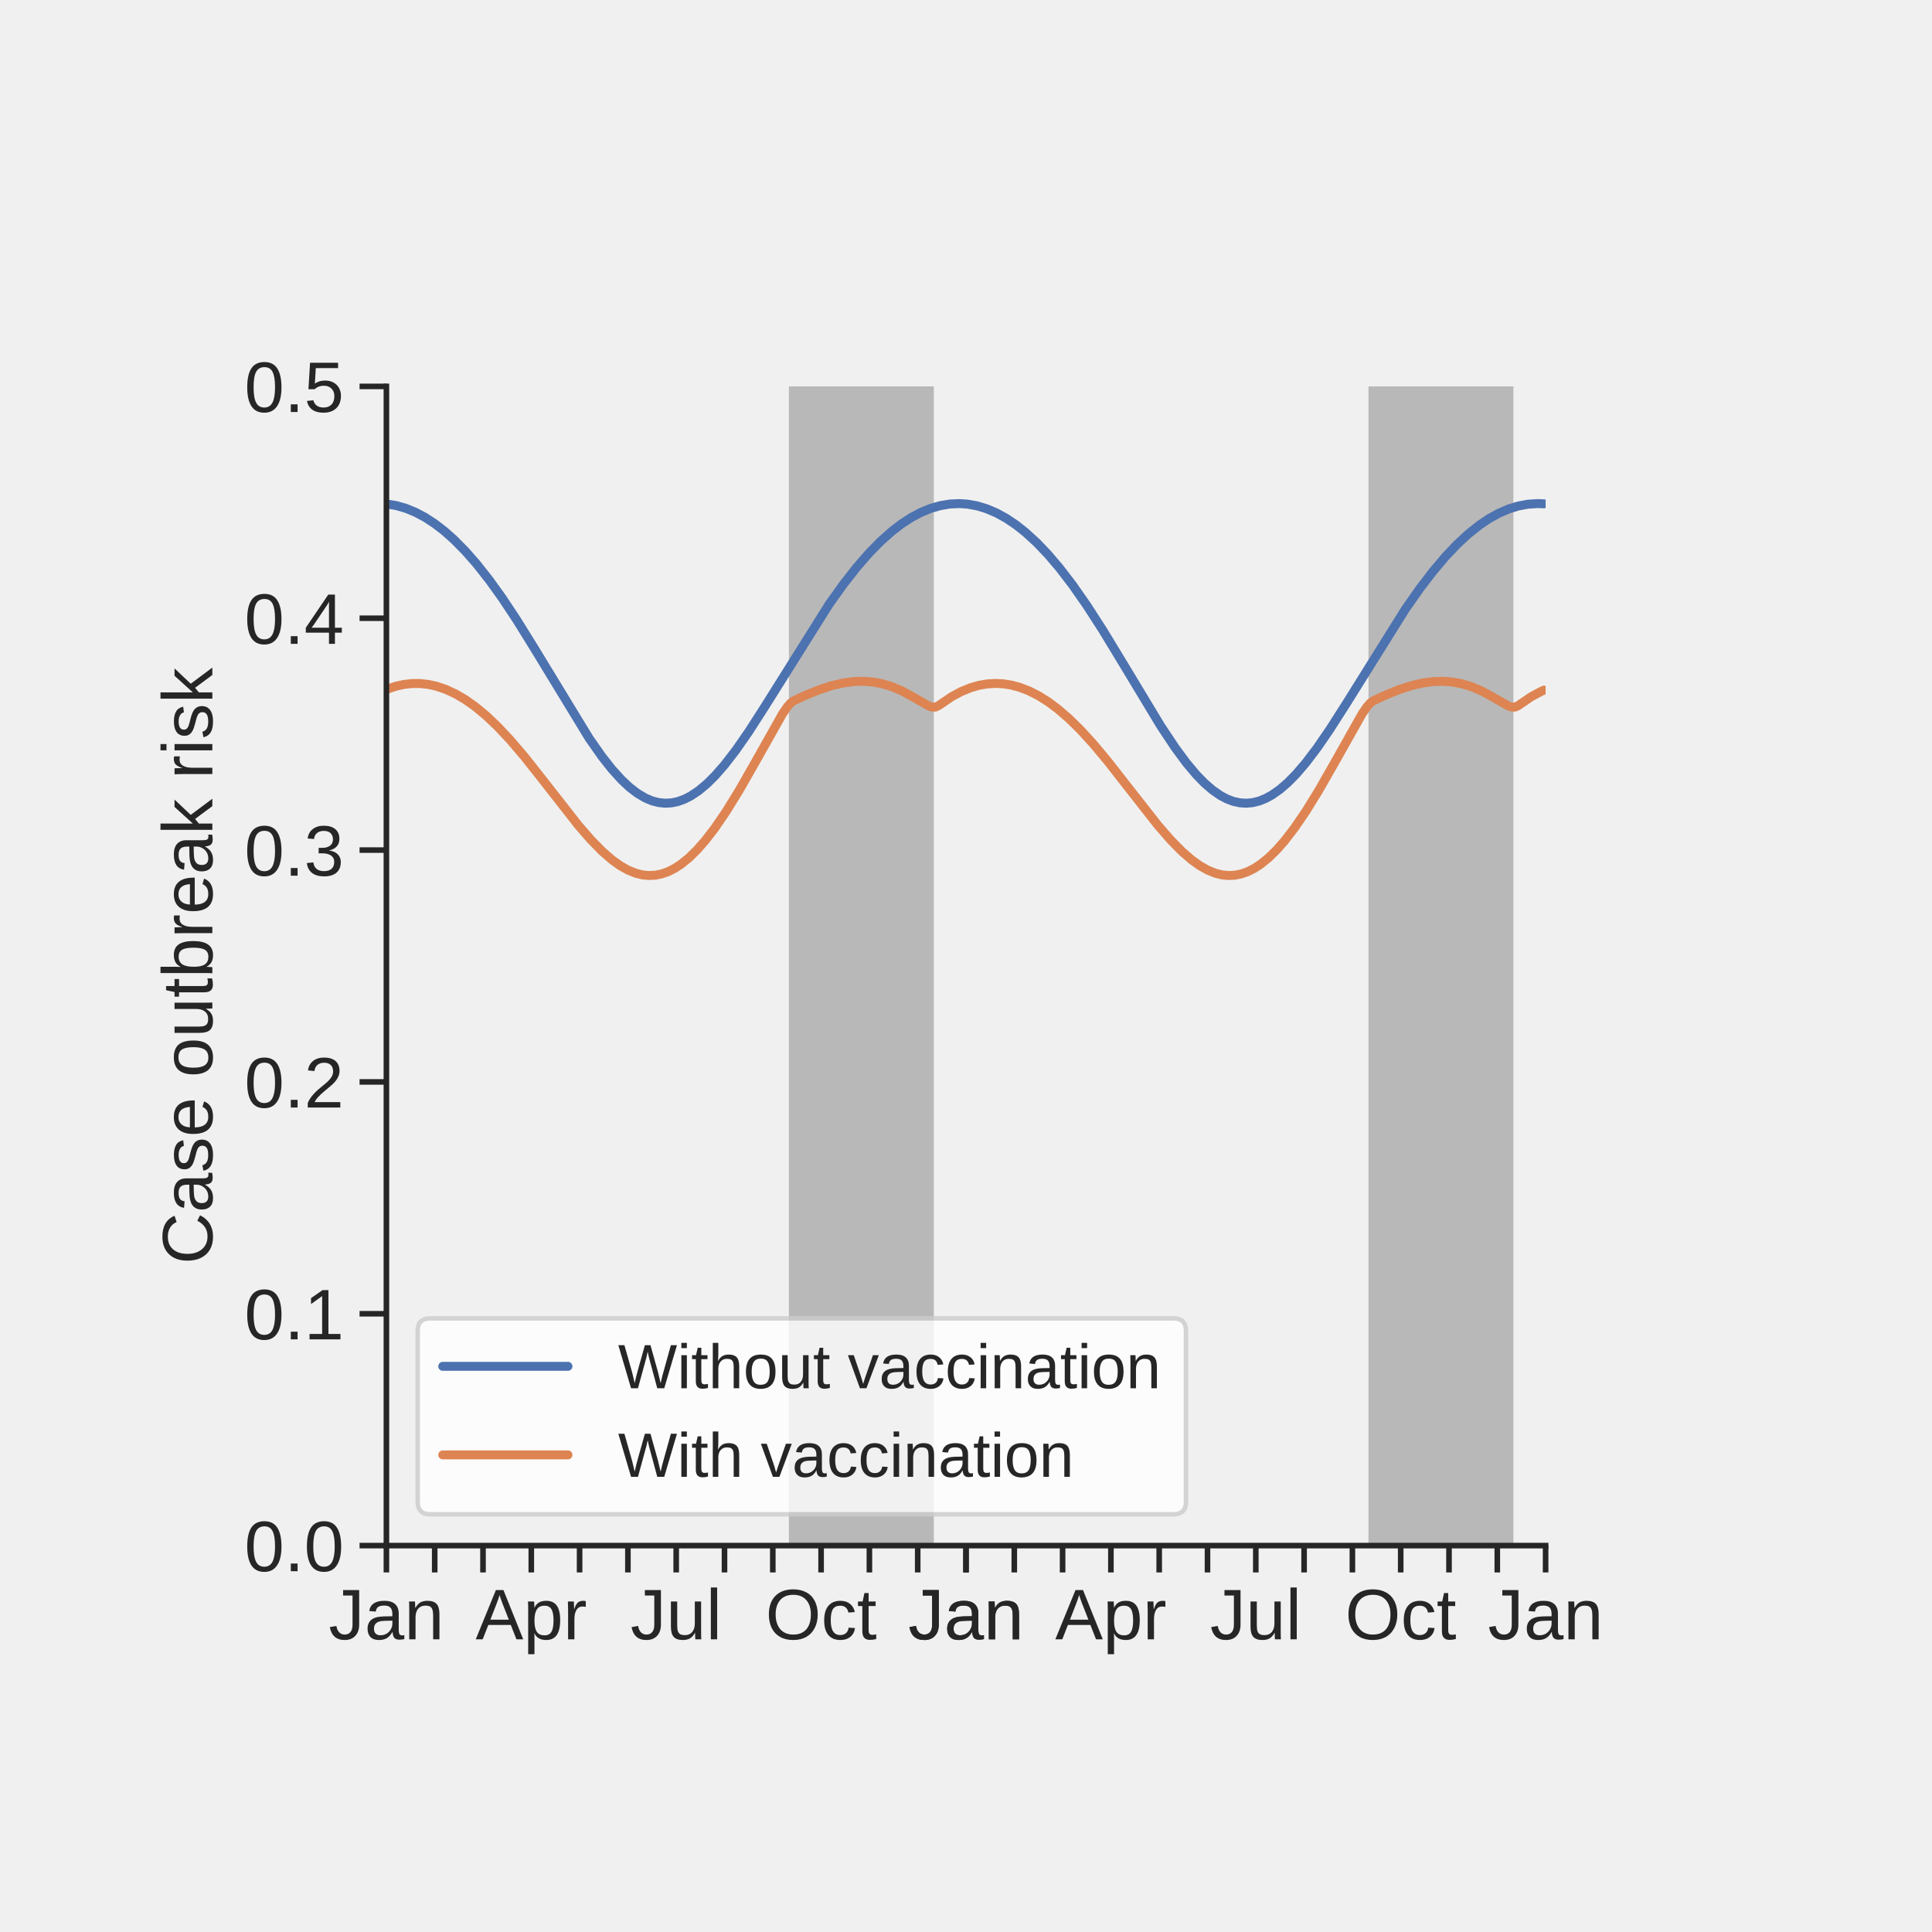
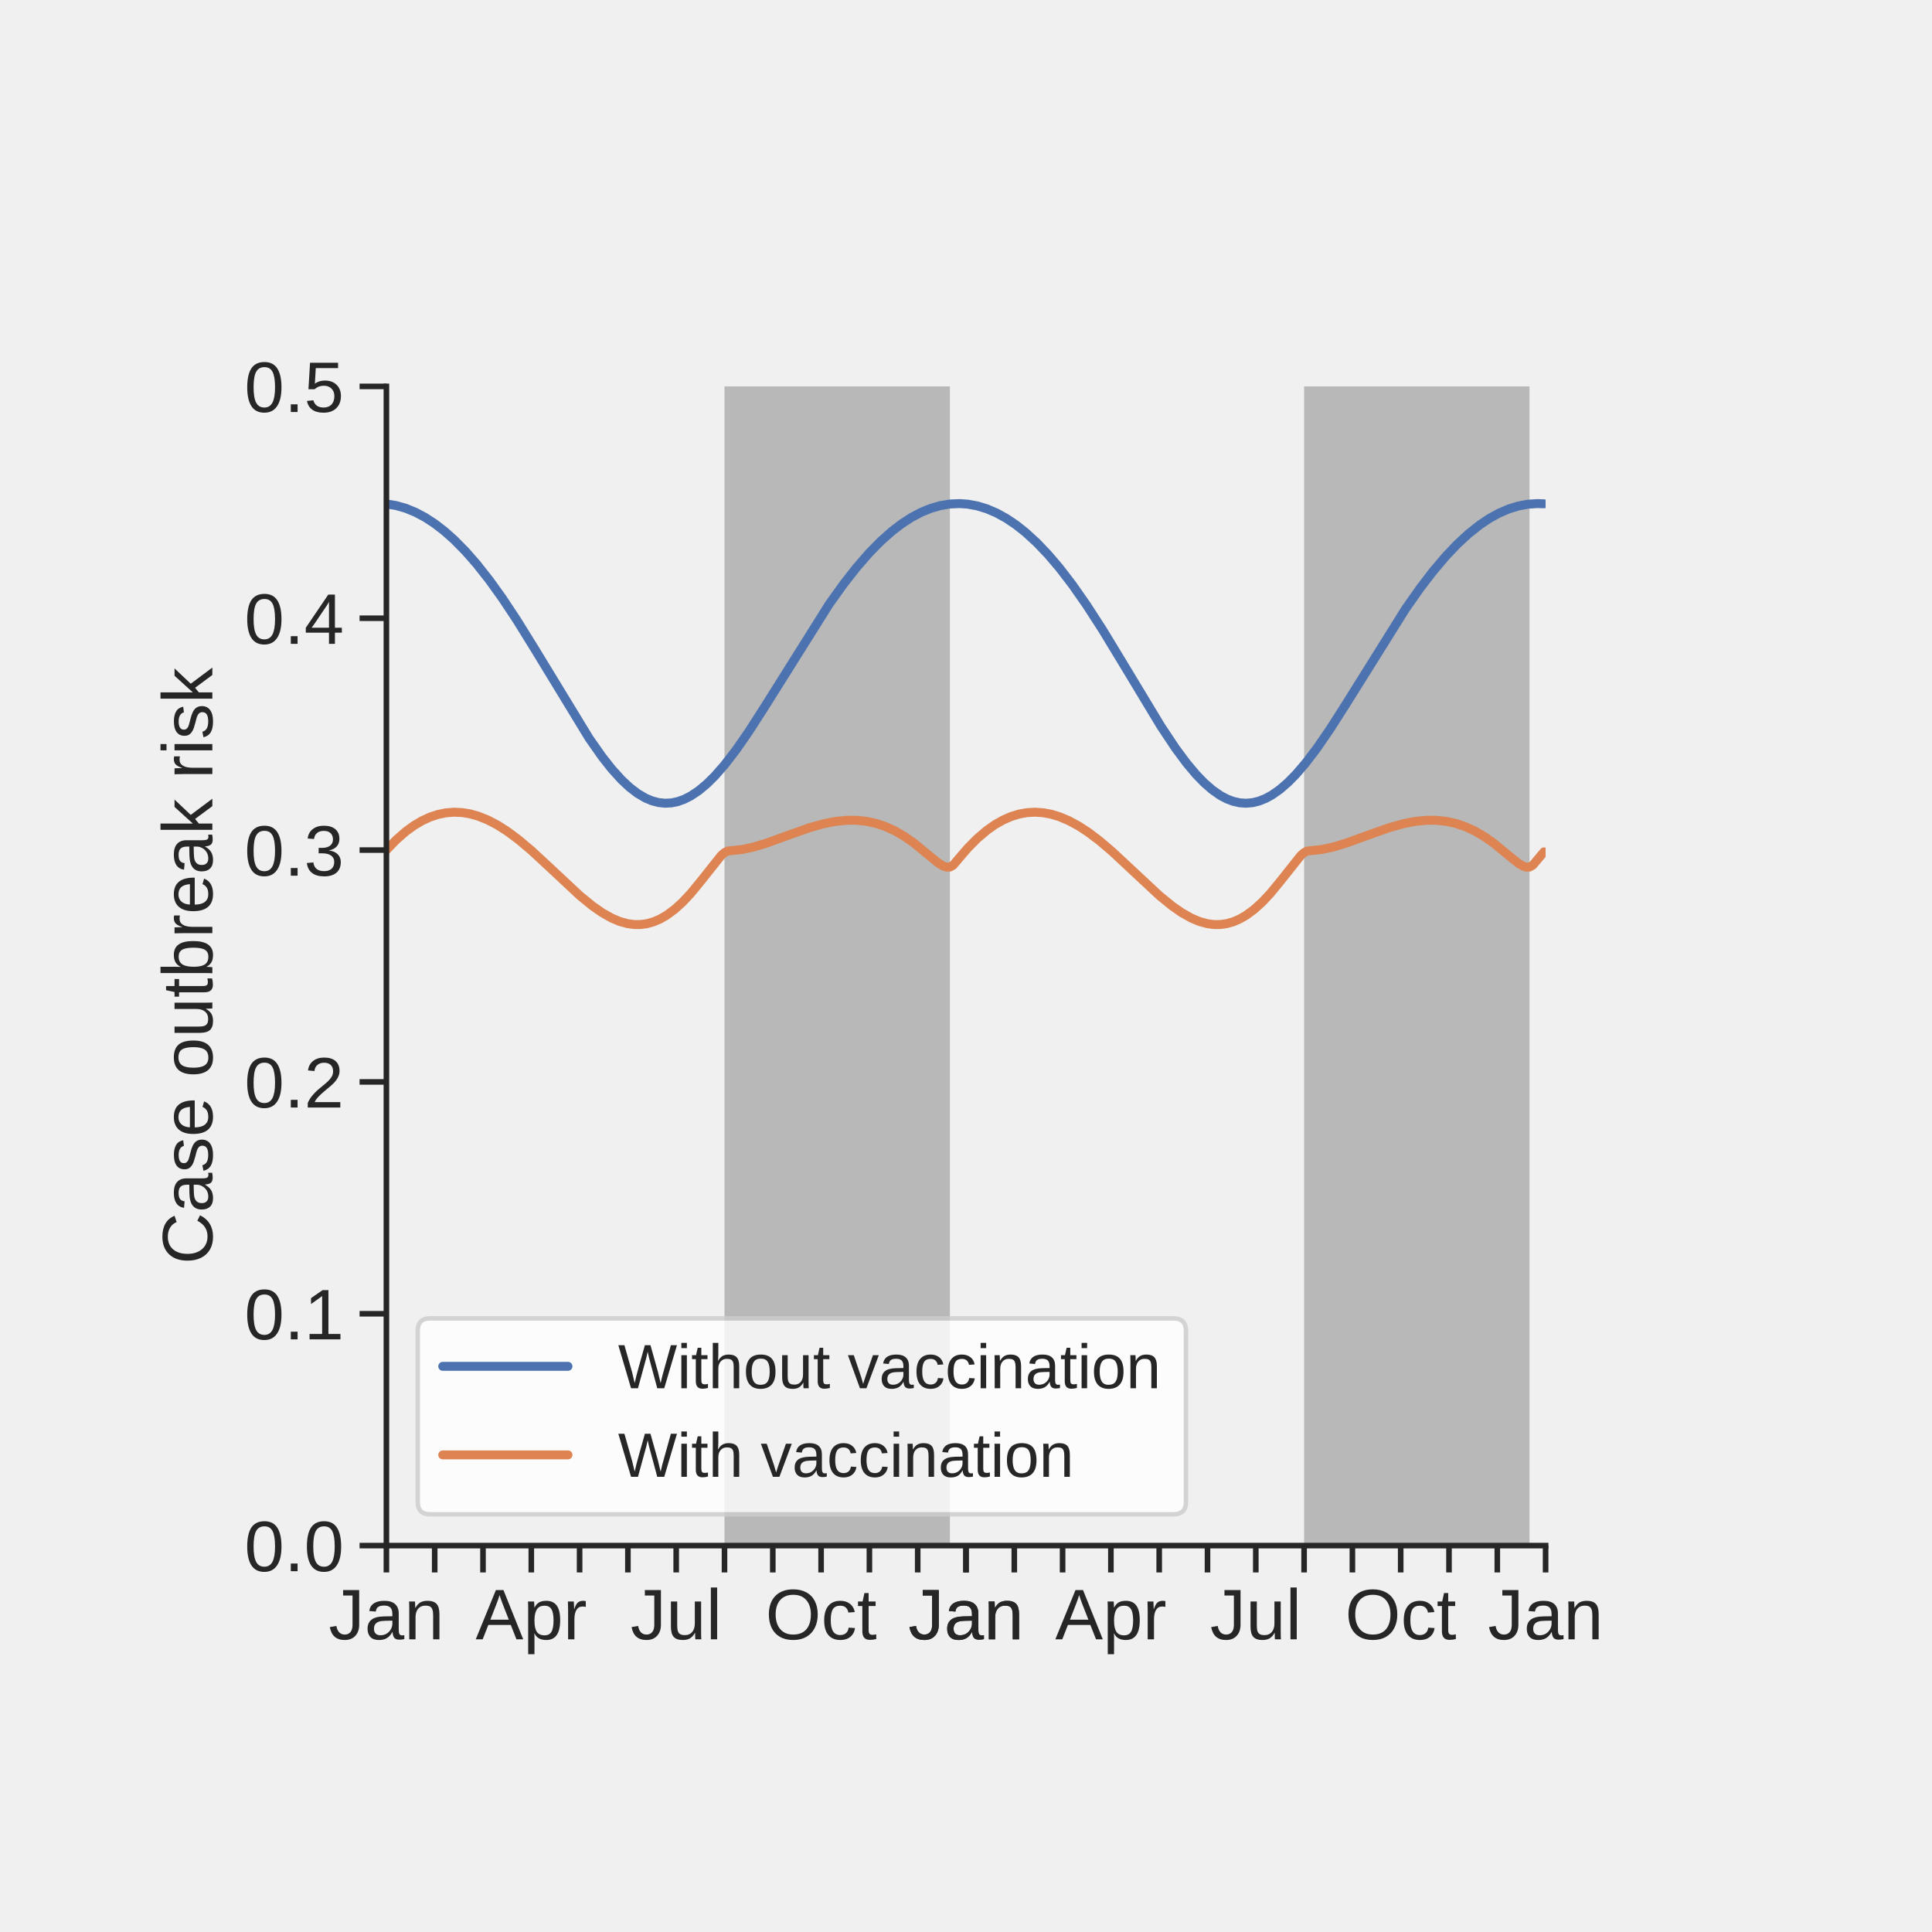
<svg xmlns="http://www.w3.org/2000/svg" xmlns:xlink="http://www.w3.org/1999/xlink" width="432pt" height="432pt" viewBox="0 0 432 432" version="1.1">
  <defs>
    <style type="text/css">*{stroke-linejoin: round; stroke-linecap: butt}</style>
  </defs>
  <g id="figure_1">
    <g id="patch_1">
      <path d="M 0 432  L 432 432  L 432 0  L 0 0  L 0 432  z " style="fill: none" />
    </g>
    <g id="axes_1">
      <g id="patch_2">
        <path d="M 86.4 345.6  L 345.6 345.6  L 345.6 86.4  L 86.4 86.4  L 86.4 345.6  z " style="fill: none" />
      </g>
      <g id="matplotlib.axis_1">
        <g id="xtick_1">
          <g id="line2d_1">
            <defs>
-               <path id="m450a37a743" d="M 0 0  L 0 6  " style="stroke: #262626; stroke-width: 1.25" />
+               <path id="mc09d798ca4" d="M 0 0  L 0 6  " style="stroke: #262626; stroke-width: 1.25" />
            </defs>
            <g>
-               <use xlink:href="#m450a37a743" x="86.4" y="345.6" style="fill: #262626; stroke: #262626; stroke-width: 1.25" />
+               <use xlink:href="#mc09d798ca4" x="86.4" y="345.6" style="fill: #262626; stroke: #262626; stroke-width: 1.25" />
            </g>
          </g>
          <g id="text_1">
            <text style="fill: #262626; font: 16px 'Arial', 'DejaVu Sans', 'Liberation Sans', 'Bitstream Vera Sans', sans-serif; text-anchor: middle" x="86.4" y="366.553" transform="rotate(-0 86.4 366.5525)">Jan</text>
          </g>
        </g>
        <g id="xtick_2">
          <g id="line2d_2">
            <g>
-               <use xlink:href="#m450a37a743" x="97.2" y="345.6" style="fill: #262626; stroke: #262626; stroke-width: 1.25" />
+               <use xlink:href="#mc09d798ca4" x="97.2" y="345.6" style="fill: #262626; stroke: #262626; stroke-width: 1.25" />
            </g>
          </g>
        </g>
        <g id="xtick_3">
          <g id="line2d_3">
            <g>
-               <use xlink:href="#m450a37a743" x="108" y="345.6" style="fill: #262626; stroke: #262626; stroke-width: 1.25" />
+               <use xlink:href="#mc09d798ca4" x="108" y="345.6" style="fill: #262626; stroke: #262626; stroke-width: 1.25" />
            </g>
          </g>
        </g>
        <g id="xtick_4">
          <g id="line2d_4">
            <g>
-               <use xlink:href="#m450a37a743" x="118.8" y="345.6" style="fill: #262626; stroke: #262626; stroke-width: 1.25" />
+               <use xlink:href="#mc09d798ca4" x="118.8" y="345.6" style="fill: #262626; stroke: #262626; stroke-width: 1.25" />
            </g>
          </g>
          <g id="text_2">
            <text style="fill: #262626; font: 16px 'Arial', 'DejaVu Sans', 'Liberation Sans', 'Bitstream Vera Sans', sans-serif; text-anchor: middle" x="118.8" y="366.553" transform="rotate(-0 118.8 366.5525)">Apr</text>
          </g>
        </g>
        <g id="xtick_5">
          <g id="line2d_5">
            <g>
-               <use xlink:href="#m450a37a743" x="129.6" y="345.6" style="fill: #262626; stroke: #262626; stroke-width: 1.25" />
+               <use xlink:href="#mc09d798ca4" x="129.6" y="345.6" style="fill: #262626; stroke: #262626; stroke-width: 1.25" />
            </g>
          </g>
        </g>
        <g id="xtick_6">
          <g id="line2d_6">
            <g>
-               <use xlink:href="#m450a37a743" x="140.4" y="345.6" style="fill: #262626; stroke: #262626; stroke-width: 1.25" />
+               <use xlink:href="#mc09d798ca4" x="140.4" y="345.6" style="fill: #262626; stroke: #262626; stroke-width: 1.25" />
            </g>
          </g>
        </g>
        <g id="xtick_7">
          <g id="line2d_7">
            <g>
-               <use xlink:href="#m450a37a743" x="151.2" y="345.6" style="fill: #262626; stroke: #262626; stroke-width: 1.25" />
+               <use xlink:href="#mc09d798ca4" x="151.2" y="345.6" style="fill: #262626; stroke: #262626; stroke-width: 1.25" />
            </g>
          </g>
          <g id="text_3">
            <text style="fill: #262626; font: 16px 'Arial', 'DejaVu Sans', 'Liberation Sans', 'Bitstream Vera Sans', sans-serif; text-anchor: middle" x="151.2" y="366.553" transform="rotate(-0 151.2 366.5525)">Jul</text>
          </g>
        </g>
        <g id="xtick_8">
          <g id="line2d_8">
            <g>
-               <use xlink:href="#m450a37a743" x="162" y="345.6" style="fill: #262626; stroke: #262626; stroke-width: 1.25" />
+               <use xlink:href="#mc09d798ca4" x="162" y="345.6" style="fill: #262626; stroke: #262626; stroke-width: 1.25" />
            </g>
          </g>
        </g>
        <g id="xtick_9">
          <g id="line2d_9">
            <g>
-               <use xlink:href="#m450a37a743" x="172.8" y="345.6" style="fill: #262626; stroke: #262626; stroke-width: 1.25" />
+               <use xlink:href="#mc09d798ca4" x="172.8" y="345.6" style="fill: #262626; stroke: #262626; stroke-width: 1.25" />
            </g>
          </g>
        </g>
        <g id="xtick_10">
          <g id="line2d_10">
            <g>
-               <use xlink:href="#m450a37a743" x="183.6" y="345.6" style="fill: #262626; stroke: #262626; stroke-width: 1.25" />
+               <use xlink:href="#mc09d798ca4" x="183.6" y="345.6" style="fill: #262626; stroke: #262626; stroke-width: 1.25" />
            </g>
          </g>
          <g id="text_4">
            <text style="fill: #262626; font: 16px 'Arial', 'DejaVu Sans', 'Liberation Sans', 'Bitstream Vera Sans', sans-serif; text-anchor: middle" x="183.6" y="366.553" transform="rotate(-0 183.6 366.5525)">Oct</text>
          </g>
        </g>
        <g id="xtick_11">
          <g id="line2d_11">
            <g>
-               <use xlink:href="#m450a37a743" x="194.4" y="345.6" style="fill: #262626; stroke: #262626; stroke-width: 1.25" />
+               <use xlink:href="#mc09d798ca4" x="194.4" y="345.6" style="fill: #262626; stroke: #262626; stroke-width: 1.25" />
            </g>
          </g>
        </g>
        <g id="xtick_12">
          <g id="line2d_12">
            <g>
-               <use xlink:href="#m450a37a743" x="205.2" y="345.6" style="fill: #262626; stroke: #262626; stroke-width: 1.25" />
+               <use xlink:href="#mc09d798ca4" x="205.2" y="345.6" style="fill: #262626; stroke: #262626; stroke-width: 1.25" />
            </g>
          </g>
        </g>
        <g id="xtick_13">
          <g id="line2d_13">
            <g>
-               <use xlink:href="#m450a37a743" x="216" y="345.6" style="fill: #262626; stroke: #262626; stroke-width: 1.25" />
+               <use xlink:href="#mc09d798ca4" x="216" y="345.6" style="fill: #262626; stroke: #262626; stroke-width: 1.25" />
            </g>
          </g>
          <g id="text_5">
            <text style="fill: #262626; font: 16px 'Arial', 'DejaVu Sans', 'Liberation Sans', 'Bitstream Vera Sans', sans-serif; text-anchor: middle" x="216" y="366.553" transform="rotate(-0 216 366.5525)">Jan</text>
          </g>
        </g>
        <g id="xtick_14">
          <g id="line2d_14">
            <g>
-               <use xlink:href="#m450a37a743" x="216" y="345.6" style="fill: #262626; stroke: #262626; stroke-width: 1.25" />
+               <use xlink:href="#mc09d798ca4" x="216" y="345.6" style="fill: #262626; stroke: #262626; stroke-width: 1.25" />
            </g>
          </g>
          <g id="text_6">
            <text style="fill: #262626; font: 16px 'Arial', 'DejaVu Sans', 'Liberation Sans', 'Bitstream Vera Sans', sans-serif; text-anchor: middle" x="216" y="366.553" transform="rotate(-0 216 366.5525)">Jan</text>
          </g>
        </g>
        <g id="xtick_15">
          <g id="line2d_15">
            <g>
-               <use xlink:href="#m450a37a743" x="226.8" y="345.6" style="fill: #262626; stroke: #262626; stroke-width: 1.25" />
+               <use xlink:href="#mc09d798ca4" x="226.8" y="345.6" style="fill: #262626; stroke: #262626; stroke-width: 1.25" />
            </g>
          </g>
        </g>
        <g id="xtick_16">
          <g id="line2d_16">
            <g>
-               <use xlink:href="#m450a37a743" x="237.6" y="345.6" style="fill: #262626; stroke: #262626; stroke-width: 1.25" />
+               <use xlink:href="#mc09d798ca4" x="237.6" y="345.6" style="fill: #262626; stroke: #262626; stroke-width: 1.25" />
            </g>
          </g>
        </g>
        <g id="xtick_17">
          <g id="line2d_17">
            <g>
-               <use xlink:href="#m450a37a743" x="248.4" y="345.6" style="fill: #262626; stroke: #262626; stroke-width: 1.25" />
+               <use xlink:href="#mc09d798ca4" x="248.4" y="345.6" style="fill: #262626; stroke: #262626; stroke-width: 1.25" />
            </g>
          </g>
          <g id="text_7">
            <text style="fill: #262626; font: 16px 'Arial', 'DejaVu Sans', 'Liberation Sans', 'Bitstream Vera Sans', sans-serif; text-anchor: middle" x="248.4" y="366.553" transform="rotate(-0 248.4 366.5525)">Apr</text>
          </g>
        </g>
        <g id="xtick_18">
          <g id="line2d_18">
            <g>
-               <use xlink:href="#m450a37a743" x="259.2" y="345.6" style="fill: #262626; stroke: #262626; stroke-width: 1.25" />
+               <use xlink:href="#mc09d798ca4" x="259.2" y="345.6" style="fill: #262626; stroke: #262626; stroke-width: 1.25" />
            </g>
          </g>
        </g>
        <g id="xtick_19">
          <g id="line2d_19">
            <g>
-               <use xlink:href="#m450a37a743" x="270" y="345.6" style="fill: #262626; stroke: #262626; stroke-width: 1.25" />
+               <use xlink:href="#mc09d798ca4" x="270" y="345.6" style="fill: #262626; stroke: #262626; stroke-width: 1.25" />
            </g>
          </g>
        </g>
        <g id="xtick_20">
          <g id="line2d_20">
            <g>
-               <use xlink:href="#m450a37a743" x="280.8" y="345.6" style="fill: #262626; stroke: #262626; stroke-width: 1.25" />
+               <use xlink:href="#mc09d798ca4" x="280.8" y="345.6" style="fill: #262626; stroke: #262626; stroke-width: 1.25" />
            </g>
          </g>
          <g id="text_8">
            <text style="fill: #262626; font: 16px 'Arial', 'DejaVu Sans', 'Liberation Sans', 'Bitstream Vera Sans', sans-serif; text-anchor: middle" x="280.8" y="366.553" transform="rotate(-0 280.8 366.5525)">Jul</text>
          </g>
        </g>
        <g id="xtick_21">
          <g id="line2d_21">
            <g>
-               <use xlink:href="#m450a37a743" x="291.6" y="345.6" style="fill: #262626; stroke: #262626; stroke-width: 1.25" />
+               <use xlink:href="#mc09d798ca4" x="291.6" y="345.6" style="fill: #262626; stroke: #262626; stroke-width: 1.25" />
            </g>
          </g>
        </g>
        <g id="xtick_22">
          <g id="line2d_22">
            <g>
-               <use xlink:href="#m450a37a743" x="302.4" y="345.6" style="fill: #262626; stroke: #262626; stroke-width: 1.25" />
+               <use xlink:href="#mc09d798ca4" x="302.4" y="345.6" style="fill: #262626; stroke: #262626; stroke-width: 1.25" />
            </g>
          </g>
        </g>
        <g id="xtick_23">
          <g id="line2d_23">
            <g>
-               <use xlink:href="#m450a37a743" x="313.2" y="345.6" style="fill: #262626; stroke: #262626; stroke-width: 1.25" />
+               <use xlink:href="#mc09d798ca4" x="313.2" y="345.6" style="fill: #262626; stroke: #262626; stroke-width: 1.25" />
            </g>
          </g>
          <g id="text_9">
            <text style="fill: #262626; font: 16px 'Arial', 'DejaVu Sans', 'Liberation Sans', 'Bitstream Vera Sans', sans-serif; text-anchor: middle" x="313.2" y="366.553" transform="rotate(-0 313.2 366.5525)">Oct</text>
          </g>
        </g>
        <g id="xtick_24">
          <g id="line2d_24">
            <g>
-               <use xlink:href="#m450a37a743" x="324" y="345.6" style="fill: #262626; stroke: #262626; stroke-width: 1.25" />
+               <use xlink:href="#mc09d798ca4" x="324" y="345.6" style="fill: #262626; stroke: #262626; stroke-width: 1.25" />
            </g>
          </g>
        </g>
        <g id="xtick_25">
          <g id="line2d_25">
            <g>
-               <use xlink:href="#m450a37a743" x="334.8" y="345.6" style="fill: #262626; stroke: #262626; stroke-width: 1.25" />
+               <use xlink:href="#mc09d798ca4" x="334.8" y="345.6" style="fill: #262626; stroke: #262626; stroke-width: 1.25" />
            </g>
          </g>
        </g>
        <g id="xtick_26">
          <g id="line2d_26">
            <g>
-               <use xlink:href="#m450a37a743" x="345.6" y="345.6" style="fill: #262626; stroke: #262626; stroke-width: 1.25" />
+               <use xlink:href="#mc09d798ca4" x="345.6" y="345.6" style="fill: #262626; stroke: #262626; stroke-width: 1.25" />
            </g>
          </g>
          <g id="text_10">
            <text style="fill: #262626; font: 16px 'Arial', 'DejaVu Sans', 'Liberation Sans', 'Bitstream Vera Sans', sans-serif; text-anchor: middle" x="345.6" y="366.553" transform="rotate(-0 345.6 366.5525)">Jan</text>
          </g>
        </g>
        <g id="text_11">
          <text style="fill: #262626; font: 16px 'Arial', 'DejaVu Sans', 'Liberation Sans', 'Bitstream Vera Sans', sans-serif; text-anchor: middle" x="216" y="385.185" transform="rotate(-0 216 385.185)"> </text>
        </g>
      </g>
      <g id="matplotlib.axis_2">
        <g id="ytick_1">
          <g id="line2d_27">
            <defs>
-               <path id="mee4b67c3e6" d="M 0 0  L -6 0  " style="stroke: #262626; stroke-width: 1.25" />
+               <path id="mf923347488" d="M 0 0  L -6 0  " style="stroke: #262626; stroke-width: 1.25" />
            </defs>
            <g>
-               <use xlink:href="#mee4b67c3e6" x="86.4" y="345.6" style="fill: #262626; stroke: #262626; stroke-width: 1.25" />
+               <use xlink:href="#mf923347488" x="86.4" y="345.6" style="fill: #262626; stroke: #262626; stroke-width: 1.25" />
            </g>
          </g>
          <g id="text_12">
            <text style="fill: #262626; font: 16px 'Arial', 'DejaVu Sans', 'Liberation Sans', 'Bitstream Vera Sans', sans-serif; text-anchor: end" x="76.9" y="351.326" transform="rotate(-0 76.9 351.3263)">0.0</text>
          </g>
        </g>
        <g id="ytick_2">
          <g id="line2d_28">
            <g>
-               <use xlink:href="#mee4b67c3e6" x="86.4" y="293.76" style="fill: #262626; stroke: #262626; stroke-width: 1.25" />
+               <use xlink:href="#mf923347488" x="86.4" y="293.76" style="fill: #262626; stroke: #262626; stroke-width: 1.25" />
            </g>
          </g>
          <g id="text_13">
            <text style="fill: #262626; font: 16px 'Arial', 'DejaVu Sans', 'Liberation Sans', 'Bitstream Vera Sans', sans-serif; text-anchor: end" x="76.9" y="299.486" transform="rotate(-0 76.9 299.4862)">0.1</text>
          </g>
        </g>
        <g id="ytick_3">
          <g id="line2d_29">
            <g>
-               <use xlink:href="#mee4b67c3e6" x="86.4" y="241.92" style="fill: #262626; stroke: #262626; stroke-width: 1.25" />
+               <use xlink:href="#mf923347488" x="86.4" y="241.92" style="fill: #262626; stroke: #262626; stroke-width: 1.25" />
            </g>
          </g>
          <g id="text_14">
            <text style="fill: #262626; font: 16px 'Arial', 'DejaVu Sans', 'Liberation Sans', 'Bitstream Vera Sans', sans-serif; text-anchor: end" x="76.9" y="247.646" transform="rotate(-0 76.9 247.6463)">0.2</text>
          </g>
        </g>
        <g id="ytick_4">
          <g id="line2d_30">
            <g>
-               <use xlink:href="#mee4b67c3e6" x="86.4" y="190.08" style="fill: #262626; stroke: #262626; stroke-width: 1.25" />
+               <use xlink:href="#mf923347488" x="86.4" y="190.08" style="fill: #262626; stroke: #262626; stroke-width: 1.25" />
            </g>
          </g>
          <g id="text_15">
            <text style="fill: #262626; font: 16px 'Arial', 'DejaVu Sans', 'Liberation Sans', 'Bitstream Vera Sans', sans-serif; text-anchor: end" x="76.9" y="195.806" transform="rotate(-0 76.9 195.8063)">0.3</text>
          </g>
        </g>
        <g id="ytick_5">
          <g id="line2d_31">
            <g>
-               <use xlink:href="#mee4b67c3e6" x="86.4" y="138.24" style="fill: #262626; stroke: #262626; stroke-width: 1.25" />
+               <use xlink:href="#mf923347488" x="86.4" y="138.24" style="fill: #262626; stroke: #262626; stroke-width: 1.25" />
            </g>
          </g>
          <g id="text_16">
            <text style="fill: #262626; font: 16px 'Arial', 'DejaVu Sans', 'Liberation Sans', 'Bitstream Vera Sans', sans-serif; text-anchor: end" x="76.9" y="143.966" transform="rotate(-0 76.9 143.9663)">0.4</text>
          </g>
        </g>
        <g id="ytick_6">
          <g id="line2d_32">
            <g>
-               <use xlink:href="#mee4b67c3e6" x="86.4" y="86.4" style="fill: #262626; stroke: #262626; stroke-width: 1.25" />
+               <use xlink:href="#mf923347488" x="86.4" y="86.4" style="fill: #262626; stroke: #262626; stroke-width: 1.25" />
            </g>
          </g>
          <g id="text_17">
            <text style="fill: #262626; font: 16px 'Arial', 'DejaVu Sans', 'Liberation Sans', 'Bitstream Vera Sans', sans-serif; text-anchor: end" x="76.9" y="92.126" transform="rotate(-0 76.9 92.12625)">0.5</text>
          </g>
        </g>
        <g id="text_18">
          <text style="fill: #262626; font: 16px 'Arial', 'DejaVu Sans', 'Liberation Sans', 'Bitstream Vera Sans', sans-serif; text-anchor: middle" x="47.48" y="216" transform="rotate(-90 47.48 216)">Case outbreak risk</text>
        </g>
      </g>
      <g id="PolyCollection_1">
        <defs>
-           <path id="m75a9f393cc" d="M 208.8 -86.4  L 176.4 -86.4  L 176.4 -345.6  L 208.8 -345.6  L 208.8 -345.6  L 208.8 -86.4  z " />
+           <path id="m8eb0133074" d="M 212.4 -86.4  L 162 -86.4  L 162 -345.6  L 212.4 -345.6  L 212.4 -345.6  L 212.4 -86.4  z " />
        </defs>
-         <g clip-path="url(#p34d184c5fc)">
-           <use xlink:href="#m75a9f393cc" x="0" y="432" style="fill: #808080; fill-opacity: 0.5" />
+         <g clip-path="url(#pa7fac79975)">
+           <use xlink:href="#m8eb0133074" x="0" y="432" style="fill: #808080; fill-opacity: 0.5" />
        </g>
      </g>
      <g id="PolyCollection_2">
        <defs>
-           <path id="m77694367d0" d="M 338.4 -86.4  L 306 -86.4  L 306 -345.6  L 338.4 -345.6  L 338.4 -345.6  L 338.4 -86.4  z " />
+           <path id="mf638defa2b" d="M 342 -86.4  L 291.6 -86.4  L 291.6 -345.6  L 342 -345.6  L 342 -345.6  L 342 -86.4  z " />
        </defs>
-         <g clip-path="url(#p34d184c5fc)">
-           <use xlink:href="#m77694367d0" x="0" y="432" style="fill: #808080; fill-opacity: 0.5" />
+         <g clip-path="url(#pa7fac79975)">
+           <use xlink:href="#mf638defa2b" x="0" y="432" style="fill: #808080; fill-opacity: 0.5" />
        </g>
      </g>
      <g id="line2d_33">
-         <path d="M 86.4 112.687  L 88.56 113.036  L 90.72 113.651  L 92.88 114.533  L 95.04 115.678  L 97.2 117.085  L 99.36 118.751  L 101.52 120.669  L 104.04 123.219  L 106.56 126.091  L 109.44 129.744  L 112.32 133.758  L 115.56 138.648  L 119.52 145.034  L 131.76 165.124  L 134.64 169.223  L 136.8 171.961  L 138.96 174.347  L 140.76 176.032  L 142.56 177.412  L 144.36 178.469  L 145.8 179.07  L 147.24 179.449  L 148.68 179.602  L 150.12 179.529  L 151.56 179.232  L 153 178.715  L 154.44 177.985  L 156.24 176.784  L 158.04 175.282  L 159.84 173.502  L 162 171.039  L 164.52 167.775  L 167.4 163.636  L 171 158.032  L 185.4 135.1  L 188.64 130.572  L 191.52 126.897  L 194.4 123.593  L 196.92 121.029  L 199.44 118.787  L 201.6 117.13  L 203.76 115.725  L 205.92 114.577  L 208.08 113.687  L 210.24 113.061  L 212.4 112.699  L 214.56 112.603  L 216.36 112.727  L 218.52 113.12  L 220.68 113.78  L 222.84 114.705  L 225 115.895  L 227.16 117.345  L 229.32 119.053  L 231.84 121.364  L 234.36 124.007  L 236.88 126.968  L 239.76 130.715  L 243 135.348  L 246.6 140.926  L 251.28 148.64  L 259.56 162.357  L 262.8 167.231  L 265.32 170.633  L 267.48 173.201  L 269.28 175.056  L 271.08 176.621  L 272.88 177.875  L 274.32 178.64  L 275.76 179.186  L 277.2 179.508  L 278.64 179.605  L 280.08 179.476  L 281.52 179.124  L 282.96 178.553  L 284.4 177.77  L 286.2 176.507  L 288 174.947  L 289.8 173.115  L 291.96 170.596  L 294.48 167.279  L 297.36 163.093  L 300.96 157.454  L 314.28 136.156  L 317.52 131.544  L 320.4 127.783  L 323.28 124.382  L 325.8 121.729  L 328.32 119.394  L 330.84 117.389  L 333 115.942  L 335.16 114.75  L 337.32 113.817  L 339.48 113.147  L 341.64 112.741  L 343.8 112.601  L 345.24 112.655  L 345.24 112.655  " clip-path="url(#p34d184c5fc)" style="fill: none; stroke: #4c72b0; stroke-width: 2; stroke-linecap: round" />
+         <path d="M 86.4 112.687  L 88.56 113.036  L 90.72 113.651  L 92.88 114.533  L 95.04 115.678  L 97.2 117.085  L 99.36 118.751  L 101.52 120.669  L 104.04 123.219  L 106.56 126.091  L 109.44 129.744  L 112.32 133.758  L 115.56 138.648  L 119.52 145.034  L 131.76 165.124  L 134.64 169.223  L 136.8 171.961  L 138.96 174.347  L 140.76 176.032  L 142.56 177.412  L 144.36 178.469  L 145.8 179.07  L 147.24 179.449  L 148.68 179.602  L 150.12 179.529  L 151.56 179.232  L 153 178.715  L 154.44 177.985  L 156.24 176.784  L 158.04 175.282  L 159.84 173.502  L 162 171.039  L 164.52 167.775  L 167.4 163.636  L 171 158.032  L 185.4 135.1  L 188.64 130.572  L 191.52 126.897  L 194.4 123.593  L 196.92 121.029  L 199.44 118.787  L 201.6 117.13  L 203.76 115.725  L 205.92 114.577  L 208.08 113.687  L 210.24 113.061  L 212.4 112.699  L 214.56 112.603  L 216.36 112.727  L 218.52 113.12  L 220.68 113.78  L 222.84 114.705  L 225 115.895  L 227.16 117.345  L 229.32 119.053  L 231.84 121.364  L 234.36 124.007  L 236.88 126.968  L 239.76 130.715  L 243 135.348  L 246.6 140.926  L 251.28 148.64  L 259.56 162.357  L 262.8 167.231  L 265.32 170.633  L 267.48 173.201  L 269.28 175.056  L 271.08 176.621  L 272.88 177.875  L 274.32 178.64  L 275.76 179.186  L 277.2 179.508  L 278.64 179.605  L 280.08 179.476  L 281.52 179.124  L 282.96 178.553  L 284.4 177.77  L 286.2 176.507  L 288 174.947  L 289.8 173.115  L 291.96 170.596  L 294.48 167.279  L 297.36 163.093  L 300.96 157.454  L 314.28 136.156  L 317.52 131.544  L 320.4 127.783  L 323.28 124.382  L 325.8 121.729  L 328.32 119.394  L 330.84 117.389  L 333 115.942  L 335.16 114.75  L 337.32 113.817  L 339.48 113.147  L 341.64 112.741  L 343.8 112.601  L 345.24 112.655  L 345.24 112.655  " clip-path="url(#pa7fac79975)" style="fill: none; stroke: #4c72b0; stroke-width: 2; stroke-linecap: round" />
      </g>
      <g id="line2d_34">
-         <path d="M 86.4 154.165  L 88.56 153.428  L 90.36 153.033  L 92.16 152.837  L 93.96 152.839  L 95.76 153.038  L 97.56 153.433  L 99.72 154.162  L 101.88 155.164  L 104.04 156.432  L 106.2 157.956  L 108.72 160.042  L 111.24 162.434  L 114.12 165.504  L 117.36 169.31  L 121.68 174.781  L 129.24 184.447  L 132.12 187.768  L 134.64 190.339  L 136.8 192.219  L 138.6 193.518  L 140.4 194.543  L 142.2 195.27  L 143.64 195.624  L 145.08 195.768  L 146.52 195.698  L 147.96 195.409  L 149.4 194.901  L 150.84 194.177  L 152.28 193.241  L 154.08 191.78  L 155.88 190.014  L 157.68 187.961  L 159.84 185.155  L 162.36 181.467  L 165.24 176.806  L 168.84 170.506  L 174.96 159.637  L 176.04 158.062  L 176.76 157.232  L 177.48 156.697  L 180 155.517  L 183.24 154.2  L 186.12 153.272  L 188.64 152.698  L 190.8 152.413  L 192.96 152.339  L 195.12 152.494  L 197.28 152.893  L 199.44 153.547  L 201.6 154.461  L 203.76 155.62  L 207.72 157.884  L 208.44 158.1  L 209.16 158.108  L 209.88 157.774  L 212.76 155.806  L 214.92 154.64  L 217.08 153.761  L 218.88 153.246  L 220.68 152.931  L 222.48 152.814  L 224.28 152.895  L 226.08 153.173  L 227.88 153.645  L 230.04 154.466  L 232.2 155.557  L 234.36 156.912  L 236.52 158.519  L 239.04 160.695  L 241.56 163.17  L 244.44 166.321  L 247.68 170.197  L 252.36 176.185  L 258.84 184.447  L 261.72 187.768  L 264.24 190.339  L 266.4 192.219  L 268.2 193.518  L 270 194.543  L 271.8 195.27  L 273.24 195.624  L 274.68 195.768  L 276.12 195.698  L 277.56 195.409  L 279 194.901  L 280.44 194.177  L 281.88 193.241  L 283.68 191.78  L 285.48 190.014  L 287.28 187.961  L 289.44 185.155  L 291.96 181.467  L 294.84 176.806  L 298.44 170.506  L 304.56 159.637  L 305.64 158.062  L 306.36 157.232  L 307.08 156.697  L 309.6 155.517  L 312.84 154.2  L 315.72 153.272  L 318.24 152.698  L 320.4 152.413  L 322.56 152.339  L 324.72 152.494  L 326.88 152.893  L 329.04 153.547  L 331.2 154.461  L 333.36 155.62  L 337.32 157.884  L 338.04 158.1  L 338.76 158.108  L 339.48 157.774  L 342.36 155.806  L 344.52 154.64  L 345.24 154.315  L 345.24 154.315  " clip-path="url(#p34d184c5fc)" style="fill: none; stroke: #dd8452; stroke-width: 2; stroke-linecap: round" />
+         <path d="M 86.4 190.07  L 88.56 187.829  L 90.72 185.936  L 92.52 184.624  L 94.32 183.551  L 96.12 182.716  L 97.92 182.116  L 99.72 181.748  L 101.52 181.607  L 103.32 181.688  L 105.12 181.985  L 106.92 182.49  L 109.08 183.356  L 111.24 184.487  L 113.4 185.86  L 115.92 187.731  L 118.8 190.156  L 122.76 193.822  L 129.6 200.22  L 132.48 202.575  L 134.64 204.08  L 136.8 205.296  L 138.6 206.052  L 140.4 206.543  L 141.84 206.731  L 143.28 206.726  L 144.72 206.52  L 146.16 206.109  L 147.6 205.49  L 149.04 204.662  L 150.84 203.338  L 152.64 201.705  L 154.44 199.783  L 156.6 197.154  L 161.28 191.274  L 162 190.655  L 162.72 190.285  L 163.8 190.181  L 165.96 189.943  L 168.48 189.405  L 171.36 188.538  L 176.04 186.838  L 181.08 185.055  L 184.32 184.153  L 186.84 183.667  L 189.36 183.417  L 191.52 183.418  L 193.68 183.641  L 195.84 184.103  L 198 184.821  L 200.16 185.808  L 202.32 187.071  L 204.48 188.603  L 207.36 190.979  L 209.88 193.027  L 210.96 193.664  L 211.68 193.894  L 212.4 193.874  L 213.12 193.474  L 214.2 192.197  L 216.36 189.672  L 218.52 187.49  L 220.68 185.655  L 222.48 184.39  L 224.28 183.365  L 226.08 182.577  L 227.88 182.024  L 229.68 181.702  L 231.48 181.606  L 233.28 181.731  L 235.08 182.07  L 236.88 182.615  L 239.04 183.526  L 241.2 184.7  L 243.36 186.111  L 245.88 188.019  L 248.76 190.477  L 253.08 194.51  L 259.2 200.22  L 262.08 202.575  L 264.24 204.08  L 266.4 205.296  L 268.2 206.052  L 270 206.543  L 271.44 206.731  L 272.88 206.726  L 274.32 206.52  L 275.76 206.109  L 277.2 205.49  L 278.64 204.662  L 280.44 203.338  L 282.24 201.705  L 284.04 199.783  L 286.2 197.154  L 290.88 191.274  L 291.6 190.655  L 292.32 190.285  L 293.4 190.181  L 295.56 189.943  L 298.08 189.405  L 300.96 188.538  L 305.64 186.838  L 310.68 185.055  L 313.92 184.153  L 316.44 183.667  L 318.96 183.417  L 321.12 183.418  L 323.28 183.641  L 325.44 184.103  L 327.6 184.821  L 329.76 185.808  L 331.92 187.071  L 334.08 188.603  L 336.96 190.979  L 339.48 193.027  L 340.56 193.664  L 341.28 193.894  L 342 193.874  L 342.72 193.474  L 343.8 192.197  L 345.24 190.477  L 345.24 190.477  " clip-path="url(#pa7fac79975)" style="fill: none; stroke: #dd8452; stroke-width: 2; stroke-linecap: round" />
      </g>
      <g id="patch_3">
        <path d="M 86.4 345.6  L 86.4 86.4  " style="fill: none; stroke: #262626; stroke-width: 1.25; stroke-linejoin: miter; stroke-linecap: square" />
      </g>
      <g id="patch_4">
        <path d="M 86.4 345.6  L 345.6 345.6  " style="fill: none; stroke: #262626; stroke-width: 1.25; stroke-linejoin: miter; stroke-linecap: square" />
      </g>
      <g id="legend_1">
        <g id="patch_5">
          <path d="M 96.2 338.6  L 262.387 338.6  Q 265.187 338.6 265.187 335.8  L 265.187 297.593  Q 265.187 294.793 262.387 294.793  L 96.2 294.793  Q 93.4 294.793 93.4 297.593  L 93.4 335.8  Q 93.4 338.6 96.2 338.6  z " style="fill: #ffffff; opacity: 0.8; stroke: #cccccc; stroke-linejoin: miter" />
        </g>
        <g id="line2d_35">
          <path d="M 99 305.514  L 113 305.514  L 127 305.514  " style="fill: none; stroke: #4c72b0; stroke-width: 2; stroke-linecap: round" />
        </g>
        <g id="text_19">
          <text style="fill: #262626; font: 14px 'Arial', 'DejaVu Sans', 'Liberation Sans', 'Bitstream Vera Sans', sans-serif; text-anchor: start" x="138.2" y="310.414" transform="rotate(-0 138.2 310.4141)">Without vaccination</text>
        </g>
        <g id="line2d_36">
          <path d="M 99 325.317  L 113 325.317  L 127 325.317  " style="fill: none; stroke: #dd8452; stroke-width: 2; stroke-linecap: round" />
        </g>
        <g id="text_20">
          <text style="fill: #262626; font: 14px 'Arial', 'DejaVu Sans', 'Liberation Sans', 'Bitstream Vera Sans', sans-serif; text-anchor: start" x="138.2" y="330.217" transform="rotate(-0 138.2 330.2175)">With vaccination</text>
        </g>
      </g>
    </g>
  </g>
  <defs>
-     <clipPath id="p34d184c5fc">
+     <clipPath id="pa7fac79975">
      <rect x="86.4" y="86.4" width="259.2" height="259.2" />
    </clipPath>
  </defs>
</svg>
